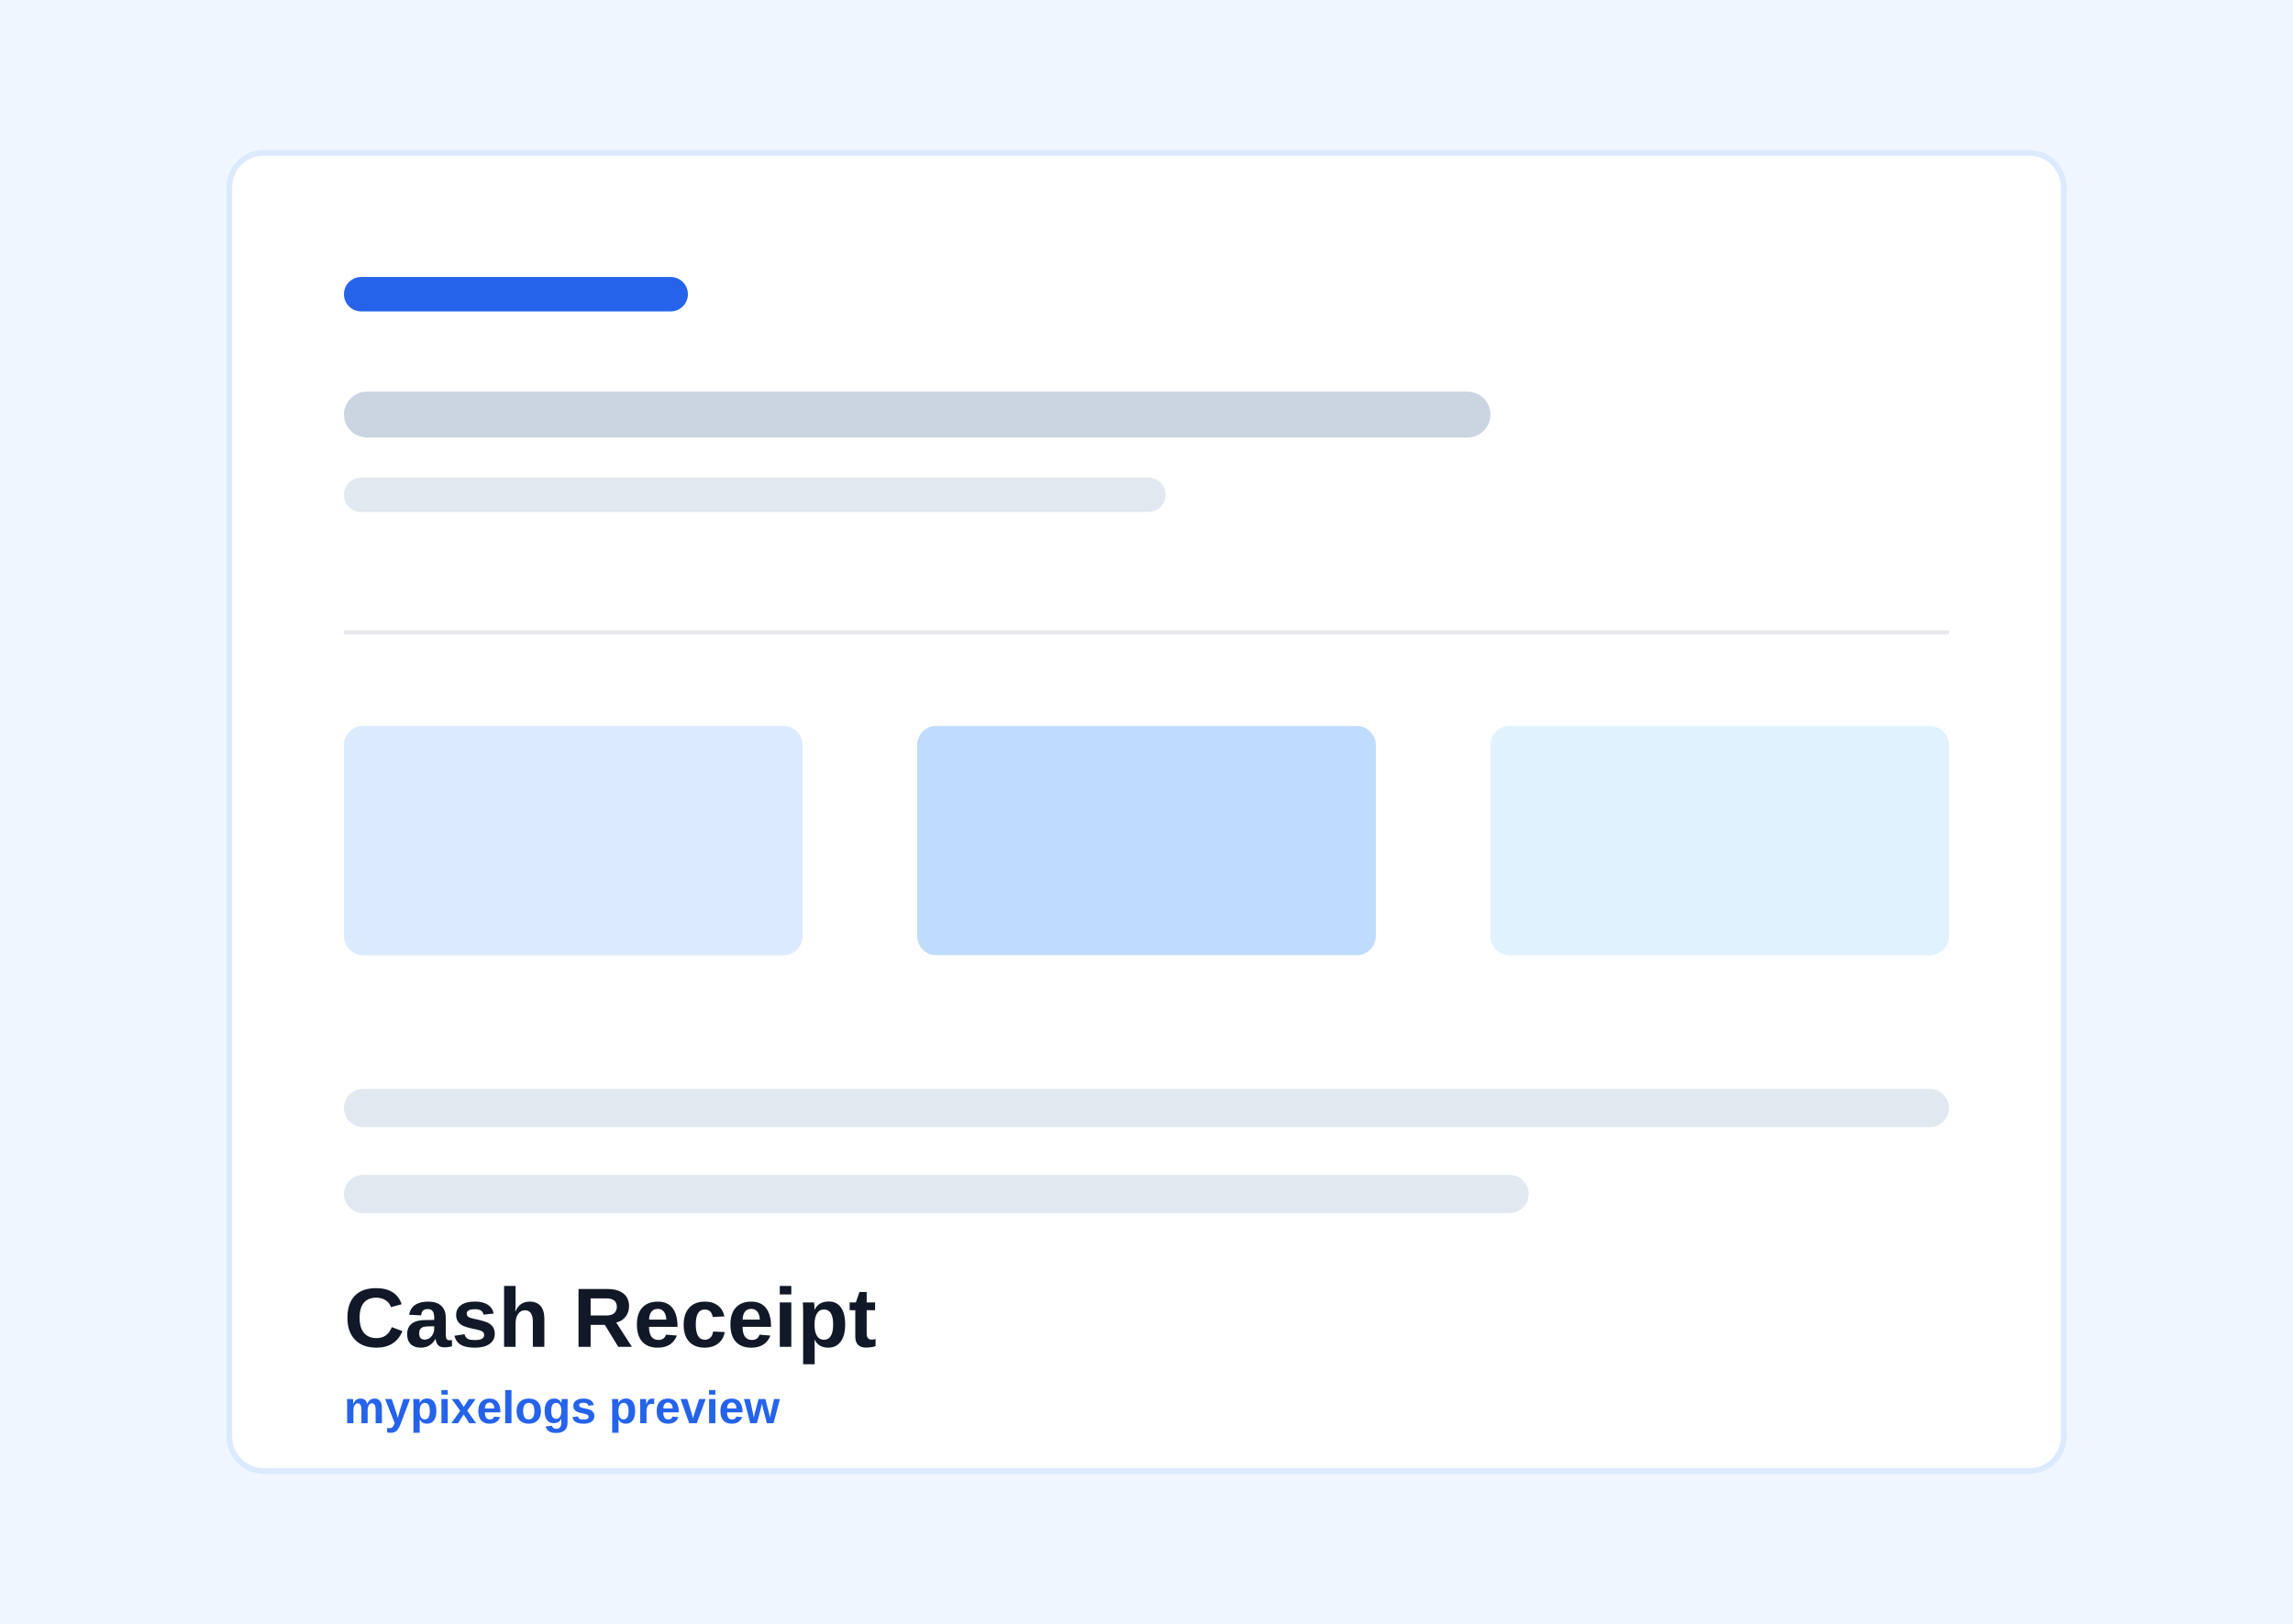
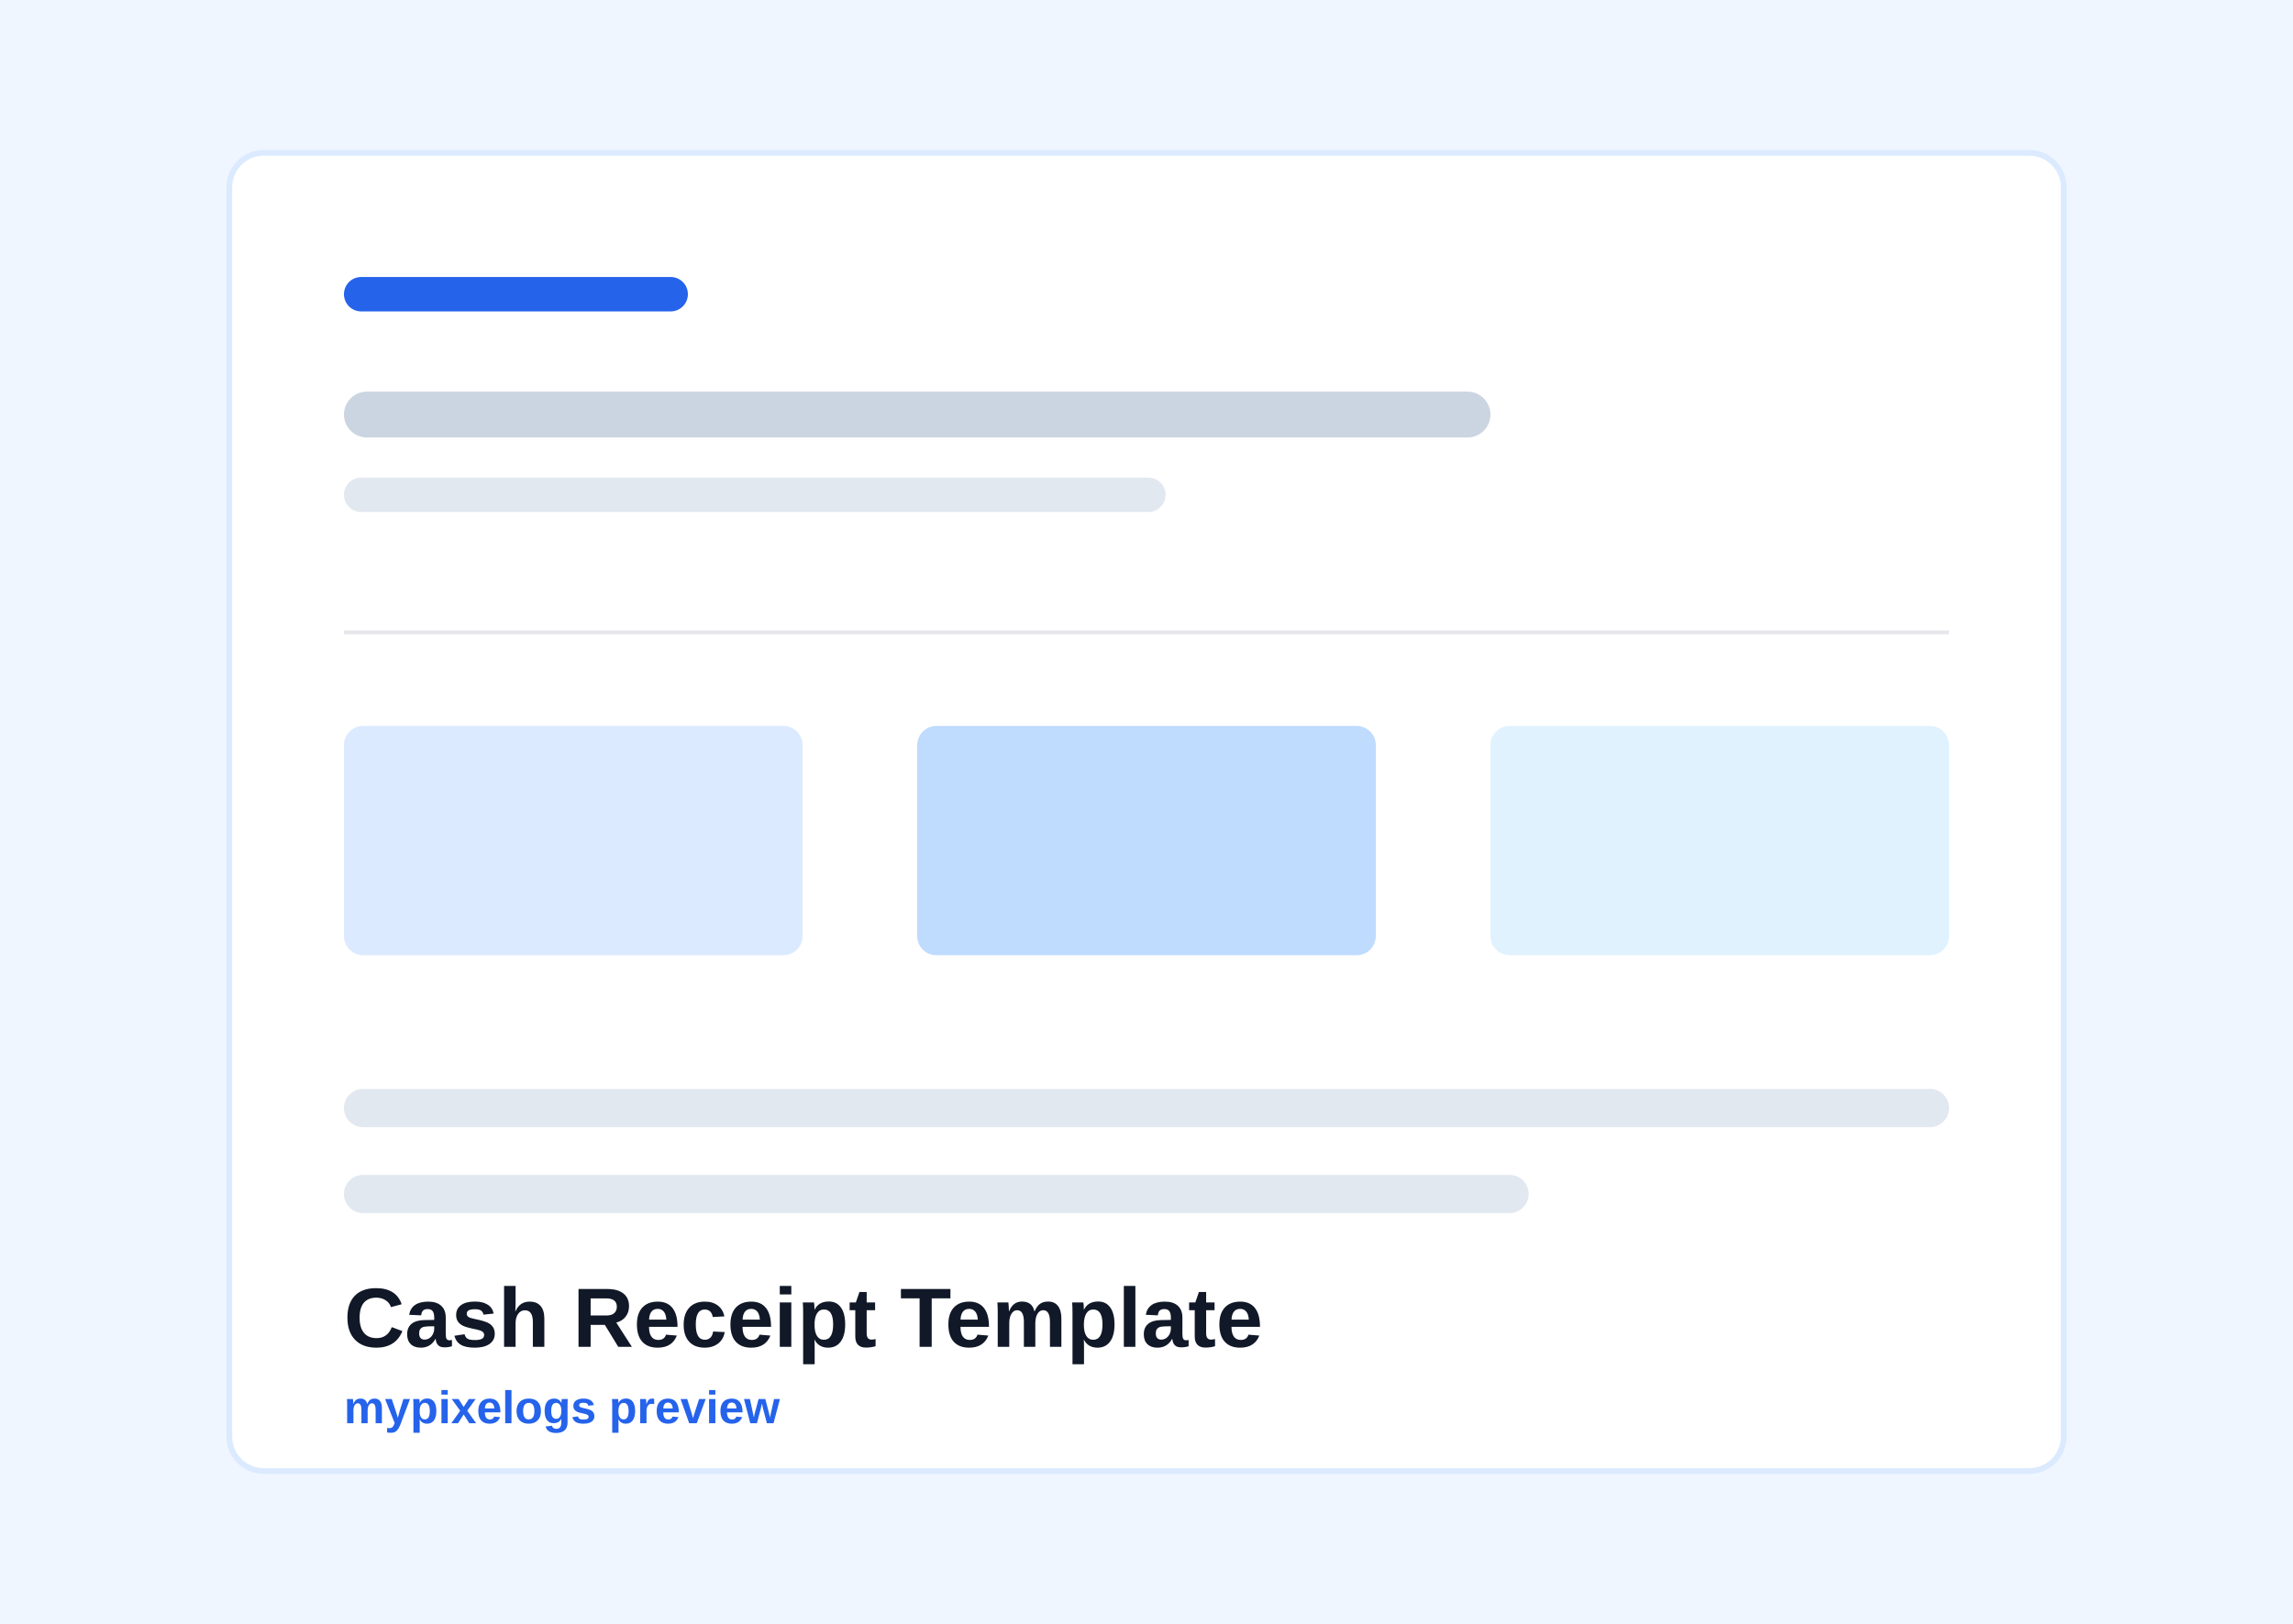
<svg xmlns="http://www.w3.org/2000/svg" width="1200" height="850" viewBox="0 0 1200 850">
  <rect width="1200" height="850" fill="#eff6ff" />
  <rect x="120" y="80" width="960" height="690" rx="18" fill="#ffffff" stroke="#dbeafe" stroke-width="3" />
  <rect x="180" y="145" width="180" height="18" rx="9" fill="#2563eb" />
  <rect x="180" y="205" width="600" height="24" rx="12" fill="#cbd5e1" />
  <rect x="180" y="250" width="430" height="18" rx="9" fill="#e2e8f0" />
  <rect x="180" y="330" width="840" height="2" fill="#e5e7eb" />
  <rect x="180" y="380" width="240" height="120" rx="10" fill="#dbeafe" />
  <rect x="480" y="380" width="240" height="120" rx="10" fill="#bfdbfe" />
  <rect x="780" y="380" width="240" height="120" rx="10" fill="#e0f2fe" />
  <rect x="180" y="570" width="840" height="20" rx="10" fill="#e2e8f0" />
  <rect x="180" y="615" width="620" height="20" rx="10" fill="#e2e8f0" />
-   <text x="180" y="705" fill="#111827" font-family="Arial, sans-serif" font-size="44" font-weight="700">Cash Receipt</text>
+   <text x="180" y="705" fill="#111827" font-family="Arial, sans-serif" font-size="44" font-weight="700">Cash Receipt Template</text>
  <text x="180" y="745" fill="#2563eb" font-family="Arial, sans-serif" font-size="24" font-weight="700">mypixelogs preview</text>
</svg>
